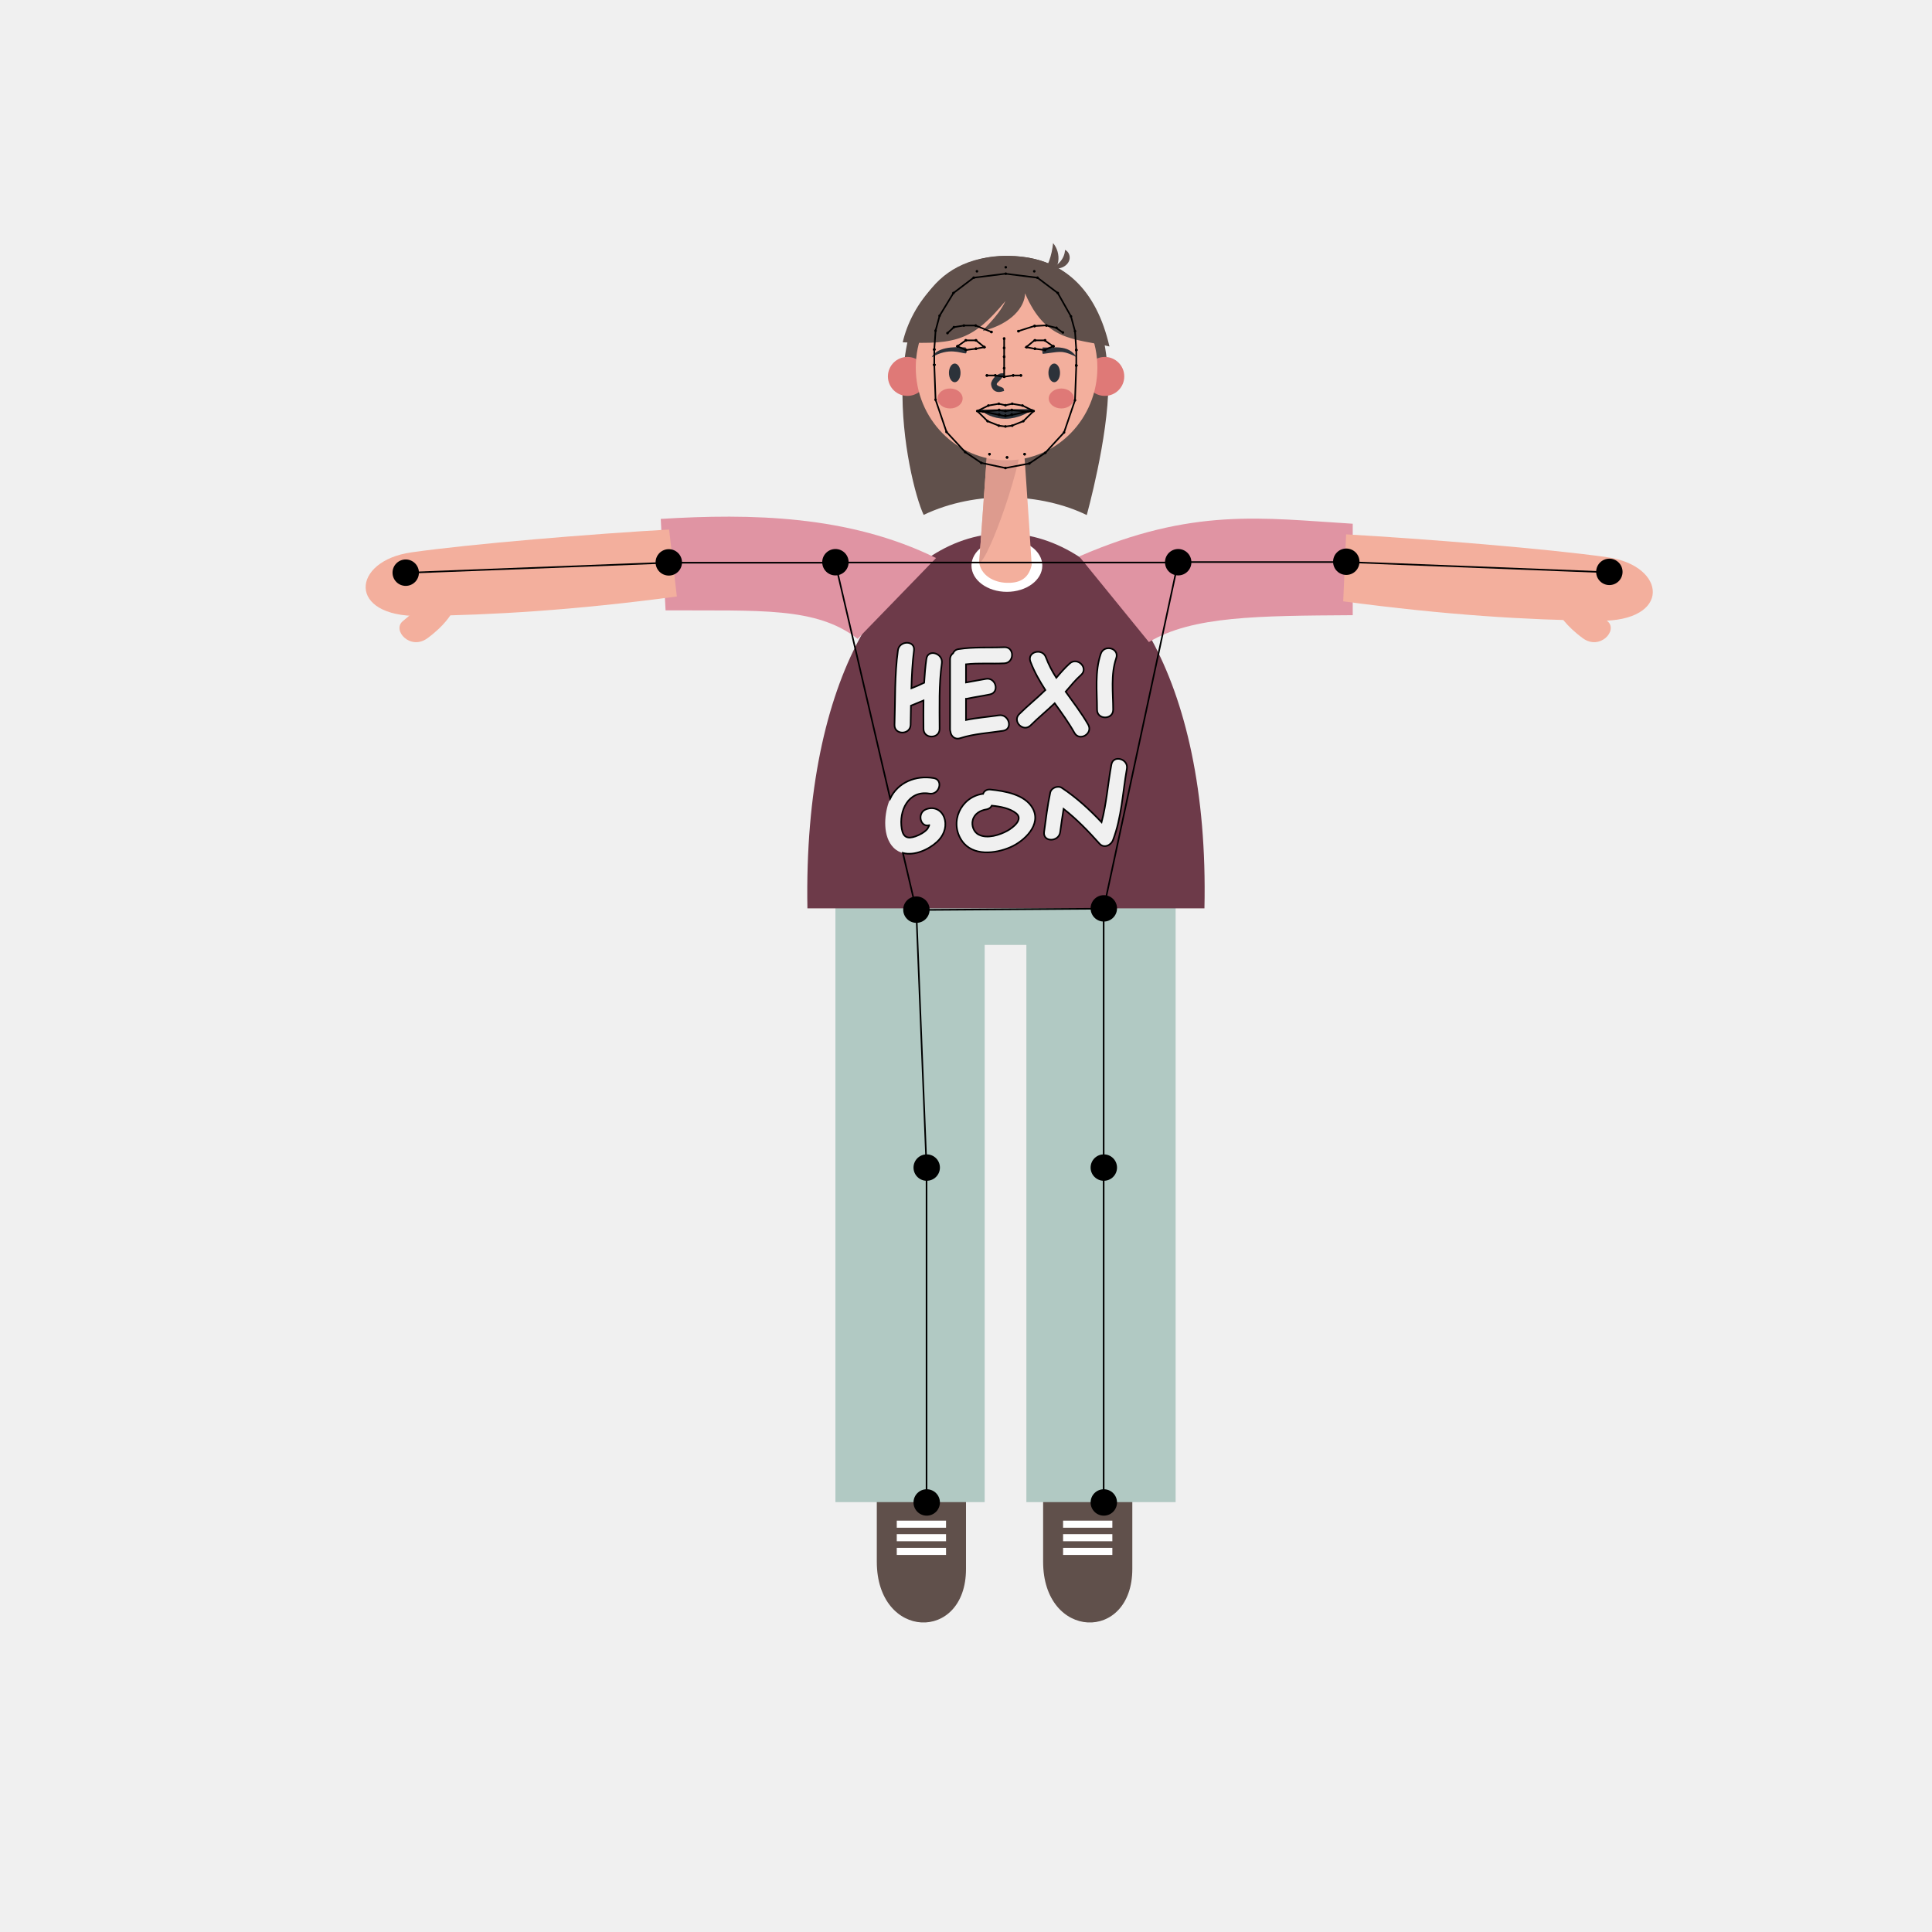
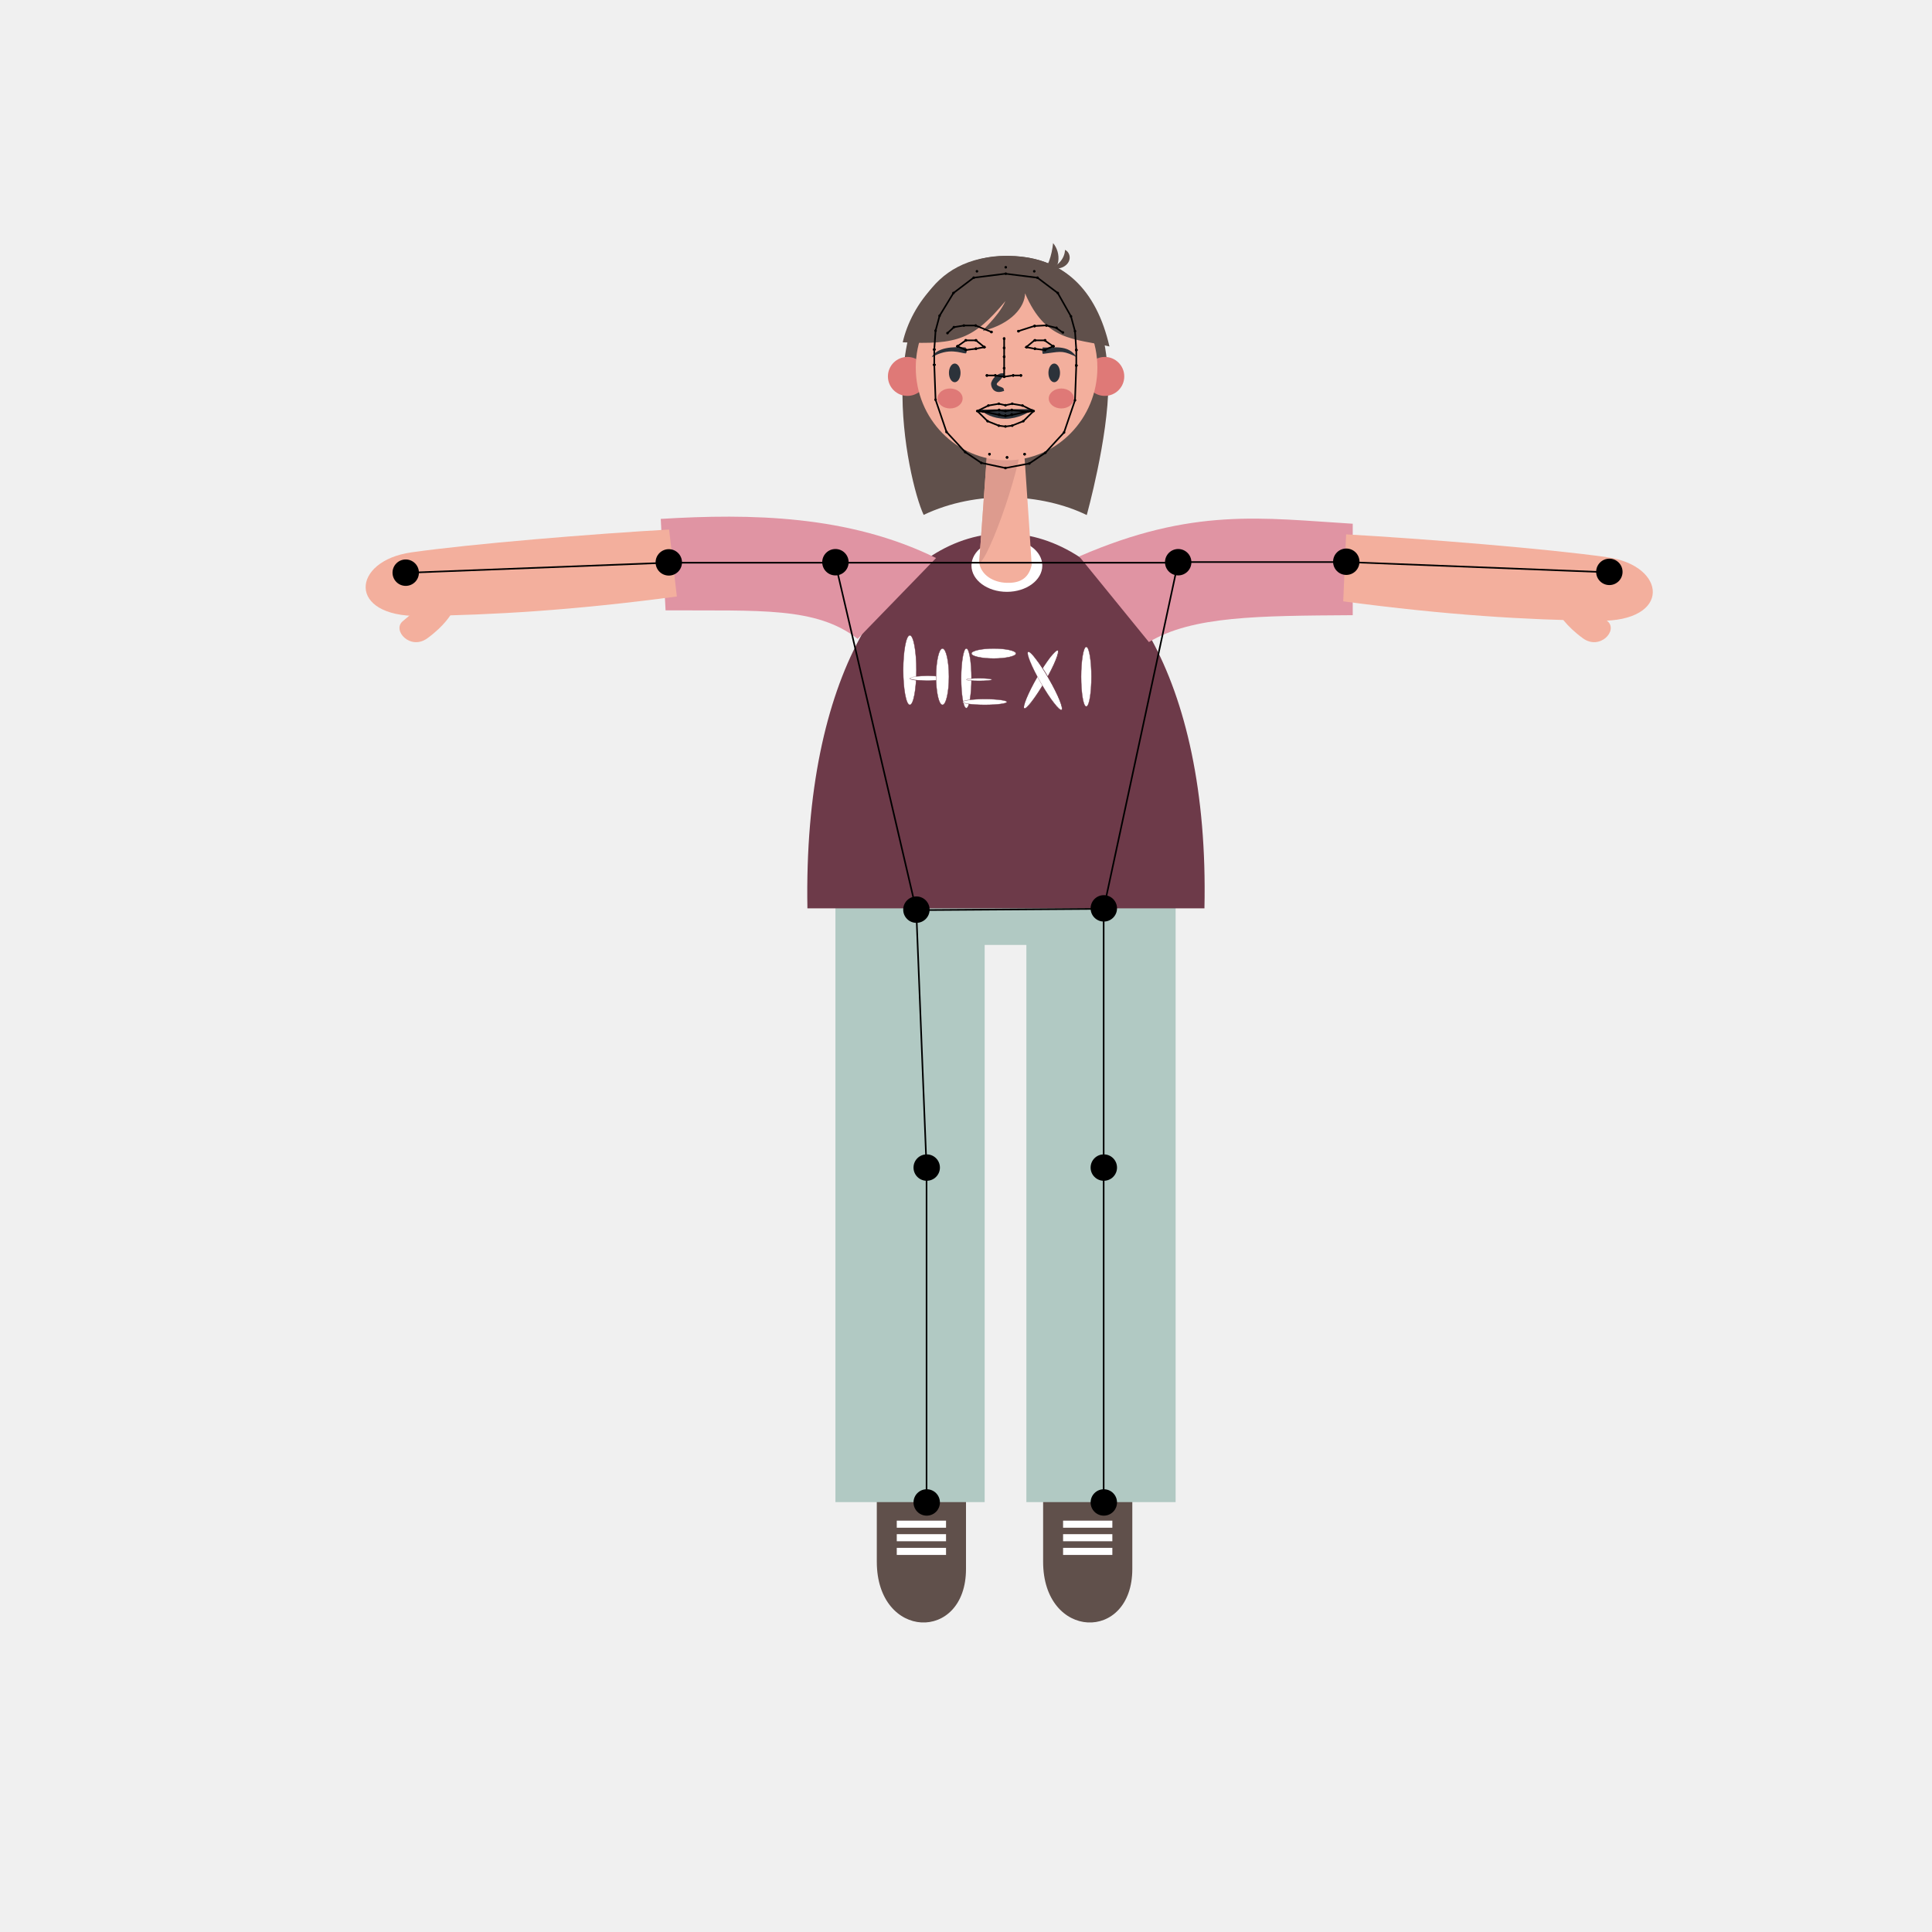
<svg xmlns="http://www.w3.org/2000/svg" version="1.1" id="Layer_1" x="0px" y="0px" viewBox="0 0 1200 1200" style="enable-background:new 0 0 1200 1200;" xml:space="preserve">
  <style type="text/css">
	.st0{fill:#60504B;}
	.st1{fill:#FFFFFF;}
	.st2{fill:#B1C9C3;}
	.st3{fill:#DF7977;}
	.st4{fill:#6D3A49;}
	.st5{fill:none;}
	.st6{fill:#F3AF9D;}
	.st7{fill:#DD9B8E;}
	.st8{fill:#2C323A;}
	.st9{fill:#2C323A;stroke:#2C323A;stroke-width:2;stroke-miterlimit:10;}
	.st10{fill:#E094A3;}
	.st11{fill:none;stroke:#000000;stroke-miterlimit:10;}
</style>
  <g id="illustration_1_">
    <path class="st0" d="M647.9,923.2V970c0,48.8,55.4,50.3,55.4,4.5v-51.8L647.9,923.2z" />
    <rect x="660.3" y="944.5" class="st1" width="30.6" height="4.4" />
    <rect x="660.3" y="952.9" class="st1" width="30.6" height="4.4" />
    <rect x="660.3" y="961.4" class="st1" width="30.6" height="4.4" />
    <path class="st0" d="M544.6,923.2V970c0,48.8,55.4,50.3,55.4,4.5v-51.8L544.6,923.2z" />
    <path class="st2" d="M518.9,549c0,66.4,0,148.9,0,228.2c0,55.8,0,110,0,155.8c56.6,0,51.8,0,92.7,0c0-46.8,0-101.4,0-154.5   c0-75.9,0-148.8,0-191.6c5.9,0,20.5,0,25.9,0c0,41.3,0,115.8,0,191.6c0,54.9,0,110.4,0,154.5c45,0,35.6,0,92.7,0   c0-43,0-97.5,0-154.5c0-79.5,0-164,0-229.5H518.9z" />
    <rect x="557" y="944.5" class="st1" width="30.6" height="4.4" />
    <rect x="557" y="952.9" class="st1" width="30.6" height="4.4" />
    <rect x="557" y="961.4" class="st1" width="30.6" height="4.4" />
    <g>
      <path class="st0" d="M675,319.9c-27.8-13.5-68.3-15.8-101.3-0.1c-5.1-10.8-14-45.8-13.1-80.4c1.1-40.5,15.5-80.5,65.3-80.4    c47.8,0,61.8,39.1,62.5,79.7C688.4,271.8,675,319.9,675,319.9z" />
      <circle class="st3" cx="686.2" cy="233.8" r="12.1" />
      <circle class="st3" cx="563.6" cy="233.8" r="12.1" />
      <circle id="jawMid_2_" cx="625.5" cy="284.1" r="0.8" />
      <circle id="rightJaw7_2_" cx="614.6" cy="282.1" r="0.8" />
      <circle id="leftJaw7_2_" cx="636.4" cy="282.1" r="0.8" />
      <circle id="rightJaw3_2_" cx="580.3" cy="226.6" r="0.8" />
      <circle id="rightJaw2_2_" cx="580.3" cy="217.1" r="0.8" />
      <circle id="leftJaw3_2_" cx="668.5" cy="227" r="0.8" />
      <circle id="leftJaw2_2_" cx="668.5" cy="217.4" r="0.8" />
      <circle id="topMid_2_" cx="624.7" cy="166" r="0.8" />
      <circle id="leftTop0_2_" cx="642.4" cy="168.5" r="0.8" />
      <circle id="rightTop0_2_" cx="606.8" cy="168.5" r="0.8" />
      <path class="st0" d="M651.6,162.2c1.3-3.6,2.1-7.4,2.5-11.2c2.6,3.1,3.8,7.4,3.2,11.4c-0.1,0.7-0.3,1.5-0.7,2.1    c-0.7,0.9-1.9,1.2-3,1.4c-1.8,0.4-3.6,0.8-5.5,1C649.7,165.5,650.9,164.2,651.6,162.2z" />
      <path class="st0" d="M650.5,166.7c5.8-0.4,10.8-5.7,11-11.5c2.3,1,3.4,3.9,2.7,6.3c-0.7,2.4-2.9,4.2-5.3,4.9    c-2.4,0.7-5,0.4-7.4-0.3" />
    </g>
-     <path class="st4" d="M631.2,505.2c-3.9-3.2-10.1-4.3-15.2-4.8c-0.5,1.1-1.6,2-3.2,2.3c-3.9,0.6-7.6,2.7-8.6,6.7   c-0.9,3.4,0.6,7.6,3.9,9.1c5.2,2.6,12.9,0.1,17.6-2.5C629.1,514.1,635.8,509,631.2,505.2z" />
-     <path class="st4" d="M715,396.8c-12.5-22.9-27.8-39.8-44.3-50.7c-14.6-9.6-30.3-14.6-45.9-14.8c-15.7-0.2-31.5,4.4-46.2,13.9   c-16.8,10.9-32.2,28-44.8,51.6c-20.6,38.5-33.6,94.2-32.3,167.4h246.6C749.7,491.6,736.3,435.6,715,396.8z M683.7,406.1   c2.1-6.1,11.7-3.5,9.6,2.7c-3.5,10.3-1.9,21.4-1.9,32c0,6.4-10,6.4-10,0C681.4,429.3,679.9,417.3,683.7,406.1z M633.1,443.5   c5.2-5.2,11-9.8,16.2-14.9c-3.6-5.6-6.9-11.3-9.3-17.7c-2.2-6.1,7.4-8.6,9.6-2.7c1.7,4.5,3.9,8.8,6.5,12.8c2.6-3.1,5.3-6.2,8.3-8.9   c4.8-4.3,11.9,2.8,7.1,7.1c-3.5,3.1-6.5,6.8-9.6,10.4c4.8,6.8,9.9,13.3,14,20.5c3.2,5.6-5.5,10.7-8.6,5   c-3.6-6.4-7.9-12.3-12.2-18.3c-4.9,4.7-10.1,8.9-14.9,13.7C635.6,455.1,628.5,448,633.1,443.5z M557.7,403.9c0.8-6.3,10.8-6.4,10,0   c-1,7.8-1.4,15.7-1.6,23.5c2.5-1,5-2,7.4-3.2c0.1-0.1,0.3-0.1,0.5-0.2c0.3-4.9,0.7-9.9,1.4-14.8c0.9-6.4,10.5-3.6,9.6,2.7   c-1.9,13.5-1.4,27.2-1.4,40.8c0,6.4-10,6.4-10,0c0-5.9-0.1-11.8,0-17.6c-2.6,1.1-5.2,2.1-7.8,3.2c-0.1,4-0.1,7.9-0.2,11.9   c-0.2,6.4-10.2,6.4-10,0C556.1,434.7,555.7,419.2,557.7,403.9z M582.1,522.9c-6.8,6.2-19.7,11.2-27.2,3.5c-6.6-6.8-5.8-19.5-3-27.8   c4.1-12,16.1-17.3,28.1-15.4c6.3,1,3.6,10.7-2.7,9.6c-13.1-2.1-19,10.8-17.1,21.9c0.9,5.3,3.6,6.4,8.5,4.7c2.5-0.9,5.4-2.4,7.2-4.4   c0.7-0.8,0.8-1.5,1.3-2.3c0-0.1,0-0.1,0-0.2c-5.5,1.4-7.7-7.6-2-9.9c5.5-2.2,10.6,0.9,11.8,6.6   C588.1,514.5,585.9,519.5,582.1,522.9z M590.3,454.3c-0.2-0.5-0.2-1-0.2-1.6v-43.1c0-1.8,0.8-3.1,1.9-3.9c0.5-1.2,1.5-2.2,3.3-2.5   c9.5-1.5,19-0.8,28.5-1.2c6.4-0.3,6.4,9.7,0,10c-7.9,0.4-15.9-0.3-23.8,0.6v11.3c4-0.8,8.1-1.4,12.2-2.2c6.3-1.3,8.9,8.3,2.7,9.6   c-4.6,1-9.3,1.6-13.9,2.6c-0.3,0.1-0.6,0.1-1,0.1v13.2c6.7-1.4,13.6-1.9,20.4-2.9c6.3-1,9,8.6,2.7,9.6c-9,1.4-18,1.8-26.7,4.6   C592.9,459.6,590.6,457.1,590.3,454.3z M627.6,526.2c-9.4,4.1-23.4,5.7-30.1-3.9c-8-11.5-0.9-27.1,12.7-29.2c0.1,0,0.3,0,0.4,0   c0.6-1.7,2.1-2.9,4.5-2.7c8.9,0.9,21.5,3,26.3,11.6C647.1,512.2,636.3,522.4,627.6,526.2z M700,477.6c-2.6,14.7-3.3,30.1-8.7,44.2   c-1.3,3.3-5.6,5.3-8.4,2.2c-6.9-7.7-14.1-15.2-22.3-21.6c-0.8,4.8-1.4,9.6-2.1,14.4c-0.8,6.3-10.8,6.4-10,0   c1.1-8.2,2.1-16.4,3.8-24.4c0.6-3.1,4.8-4.7,7.3-3c9.2,6.1,17.1,13.4,24.6,21.3c3.1-11.7,3.9-23.9,6.1-35.8   C691.5,468.6,701.1,471.3,700,477.6z" />
+     <path class="st4" d="M501.5,564.2c-1.3-73.2,11.7-128.9,32.3-167.4c12.6-23.6,28-40.7,44.8-51.6c14.7-9.5,30.5-14.1,46.2-13.9   c15.6,0.2,31.3,5.2,45.9,14.8c16.5,10.9,31.8,27.8,44.3,50.7c21.3,38.8,34.7,94.8,33.1,167.4H501.5L501.5,564.2z" />
    <line class="st5" x1="741.4" y1="564.8" x2="508.6" y2="564.8" />
    <ellipse class="st1" cx="625.4" cy="351.3" rx="22" ry="16.3" />
    <path class="st6" d="M616.2,277.5" />
    <path class="st6" d="M614.2,265.7h20.9c0,0,4.3,61.7,5.7,85.2c-2.1,9.7-9.1,11.3-15.5,11.1c-8.2-0.2-15.9-4.7-17.1-12.5   L614.2,265.7z" />
    <path class="st7" d="M614.2,265.7h20.9c1.9,19-21.7,83.8-26.9,83.8L614.2,265.7z" />
    <g>
      <ellipse class="st6" cx="625.2" cy="228.3" rx="56.4" ry="57.6" />
      <circle id="jawMid_1_" cx="625.5" cy="284.1" r="0.8" />
      <circle id="rightJaw7_1_" cx="614.6" cy="282.1" r="0.8" />
      <circle id="leftJaw7_1_" cx="636.4" cy="282.1" r="0.8" />
      <circle id="rightJaw3_1_" cx="580.3" cy="226.6" r="0.8" />
      <circle id="rightJaw2_1_" cx="580.3" cy="217.1" r="0.8" />
      <circle id="leftJaw3_1_" cx="668.5" cy="227" r="0.8" />
      <circle id="leftJaw2_1_" cx="668.5" cy="217.4" r="0.8" />
      <circle id="topMid_3_" cx="624.7" cy="166" r="0.8" />
      <circle id="leftTop0_3_" cx="642.4" cy="168.5" r="0.8" />
      <circle id="rightTop0_3_" cx="606.8" cy="168.5" r="0.8" />
    </g>
    <g>
      <path class="st8" d="M578.7,221.9c3.1-6.1,13.1-6.7,21.1-6.1c0.7,2.3,0.7,3.8-0.1,3.7C596.6,219.4,589.5,215.6,578.7,221.9z" />
      <circle id="rightBrow1_1_" cx="592.5" cy="203.2" r="0.8" />
      <circle id="rightBrow4_1_" cx="615.8" cy="206.2" r="0.8" />
      <circle id="rightBrow3_1_" cx="606" cy="202.2" r="0.8" />
      <circle id="rightBrow0_1_" cx="588.5" cy="206.9" r="0.8" />
      <circle id="rightBrow2_1_" cx="598.7" cy="202.2" r="0.8" />
    </g>
    <g>
      <path class="st8" d="M666.7,220.8c-7.5-3.4-8.8-2.2-19-1c-0.3-0.8-0.5-1.7-0.1-4c6,0.5,16-2.3,21.1,6.1    C668,221.5,667.4,221.1,666.7,220.8z" />
      <circle id="leftBrow1_1_" cx="656.2" cy="203.6" r="0.8" />
      <circle id="leftBrow4_1_" cx="632.6" cy="205.7" r="0.8" />
      <circle id="leftBrow3_1_" cx="642.6" cy="202.5" r="0.8" />
      <circle id="leftBrow0_1_" cx="660.2" cy="206.5" r="0.8" />
      <circle id="leftBrow2_1_" cx="649.9" cy="202.1" r="0.8" />
    </g>
    <g>
      <ellipse class="st3" cx="590.1" cy="247.5" rx="7.8" ry="6.2" />
      <ellipse class="st8" cx="593" cy="231.6" rx="3.6" ry="5.8" />
      <circle id="rightEye0_1_" cx="594.7" cy="215.1" r="0.8" />
      <circle id="rightEye1_1_" cx="599.9" cy="211.4" r="0.8" />
      <circle id="rightEye5_1_" cx="599.9" cy="217.4" r="0.8" />
      <circle id="rightEye2_1_" cx="606.2" cy="211.4" r="0.8" />
      <circle id="rightEye3_1_" cx="611.4" cy="215.6" r="0.8" />
      <circle id="rightEye4_1_" cx="606.2" cy="216.6" r="0.8" />
    </g>
    <g>
      <ellipse class="st8" cx="654.8" cy="231.6" rx="3.6" ry="5.8" />
      <ellipse class="st3" cx="659.2" cy="247.5" rx="7.8" ry="6.2" />
      <circle id="leftEye0_1_" cx="654.3" cy="215.1" r="0.8" />
      <circle id="leftEye1_1_" cx="649.1" cy="211.4" r="0.8" />
      <circle id="leftEye5_1_" cx="649.1" cy="217.4" r="0.8" />
      <circle id="leftEye2_1_" cx="642.8" cy="211.4" r="0.8" />
      <circle id="leftEye3_1_" cx="637.6" cy="215.6" r="0.8" />
      <circle id="leftEye4_1_" cx="642.8" cy="216.6" r="0.8" />
    </g>
    <g>
      <path id="rightMiddleLip_2_" d="M610.8,254.6c0.4,0,0.8,0.4,0.8,0.8s-0.4,0.8-0.8,0.8s-0.8-0.4-0.8-0.8S610.4,254.6,610.8,254.6z" />
      <circle id="upperLipBottomMid_1_" cx="624.5" cy="255.1" r="0.8" />
      <circle id="rightUpperLipBottom1_1_" cx="620.6" cy="254.6" r="0.8" />
      <path id="leftMiddleLip_2_" d="M638.2,254.6c0.4,0,0.8,0.4,0.8,0.8s-0.4,0.8-0.8,0.8s-0.8-0.4-0.8-0.8S637.8,254.6,638.2,254.6z" />
      <circle id="leftUpperLipBottom1_1_" cx="628.4" cy="254.6" r="0.8" />
      <path class="st9" d="M611.6,255.4c0,0,7.4-0.2,12.9-0.2s13.9-0.1,13.9-0.1s-6.1,4-13.9,4C616.6,259.1,611.6,255.4,611.6,255.4z" />
      <circle id="lowerLipTopMid_2_" cx="624.5" cy="258.1" r="0.8" />
      <circle id="rightLowerLipTop0_2_" cx="620.6" cy="257.4" r="0.8" />
      <circle id="leftLowerLipTop0_2_" cx="628.4" cy="257.4" r="0.8" />
    </g>
    <g>
      <path class="st0" d="M636.7,182.2c-0.2,8.5-8.4,18.8-25.9,23.3c-2.1,0.5,9-8.2,13.7-18.5c-19.7,23.6-29.8,27.3-63.8,25.6    c5.1-22.7,26.3-53.3,63.3-53.7s57.1,21.6,65.1,56.3C667.2,210.1,649.5,212.2,636.7,182.2z" />
      <circle id="jawMid_3_" cx="625.5" cy="284.1" r="0.8" />
      <circle id="rightJaw7_3_" cx="614.6" cy="282.1" r="0.8" />
      <circle id="leftJaw7_3_" cx="636.4" cy="282.1" r="0.8" />
      <circle id="rightJaw3_3_" cx="580.3" cy="226.6" r="0.8" />
      <circle id="rightJaw2_3_" cx="580.3" cy="217.1" r="0.8" />
      <circle id="leftJaw3_3_" cx="668.5" cy="227" r="0.8" />
      <circle id="leftJaw2_3_" cx="668.5" cy="217.4" r="0.8" />
      <circle id="topMid_1_" cx="624.7" cy="166" r="0.8" />
      <circle id="leftTop0_1_" cx="642.4" cy="168.5" r="0.8" />
      <circle id="rightTop0_1_" cx="606.8" cy="168.5" r="0.8" />
    </g>
    <path class="st6" d="M968.4,381.4l17-6.8c0,0,6.1,5.5,13,11.2s-4.7,18.4-15.3,10.6C972.4,388.6,968.4,381.4,968.4,381.4z" />
    <path class="st10" d="M410.4,322.3l3,56.8c58.9,0.3,93.5-2.3,119.3,17.7l48.7-50.2C527.1,319.9,466.4,318.9,410.4,322.3z" />
    <path class="st10" d="M670.3,345.6l43.3,53.2c27-16.2,67.7-16.3,126.6-16.7v-56.8C784.2,321.9,741,314.9,670.3,345.6z" />
    <path class="st6" d="M415.6,328.9c-47.7,2.7-123.1,8.9-160.2,14.2c-37.1,5.3-40.1,40.1,5.3,39.5s95.2-3.5,159.7-12.1L415.6,328.9z" />
    <path class="st6" d="M280.2,381.4l-17-6.8c0,0-6.1,5.5-13,11.2s4.7,18.4,15.3,10.6C276.2,388.6,280.2,381.4,280.2,381.4z" />
    <path class="st6" d="M834.3,373.5c64.5,8.6,113.3,11.5,158.7,12.1s42.4-34.2,5.3-39.5c-37.1-5.3-114.5-11.5-162.2-14.2L834.3,373.5   z" />
    <g>
      <circle id="nose1_1_" cx="623.7" cy="216.1" r="0.8" />
      <circle id="nose0_1_" cx="623.7" cy="210.3" r="0.8" />
      <circle id="nose3_1_" cx="623.7" cy="228.7" r="0.8" />
      <circle id="rightNose0_1_" cx="613" cy="233.2" r="0.8" />
      <circle id="rightNose1_1_" cx="618.2" cy="233.2" r="0.8" />
      <circle id="nose2_1_" cx="623.7" cy="221.6" r="0.8" />
      <circle id="nose4_1_" cx="623.7" cy="234" r="0.8" />
      <circle id="leftNose0_1_" cx="634.1" cy="233.2" r="0.8" />
      <circle id="leftNose1_1_" cx="629.3" cy="233.2" r="0.8" />
      <path class="st9" d="M622.4,232.8c-1.2,0-4.6,1.6-5.8,5.2c-0.2,1.2,0.6,5.8,6,4.1c-0.1-1-4.7-1.1-4.5-3.7    C618.4,236.6,620.1,236.6,622.4,232.8z" />
    </g>
+     <g>
+       <g>
+         <ellipse class="st1" cx="565.1" cy="416.2" rx="4.1" ry="21.6" />
+         <path class="st4" d="M565.1,437.9c-2.4,0-4.2-9.5-4.2-21.7s1.8-21.7,4.2-21.7s4.2,9.5,4.2,21.7S567.5,437.9,565.1,437.9z      M565.1,394.7c-2.2,0-4,9.8-4,21.5s1.8,21.5,4,21.5s4-9.8,4-21.5S567.3,394.7,565.1,394.7z" />
+       </g>
+     </g>
+     <g>
+       <ellipse class="st1" cx="576.2" cy="421.3" rx="11.1" ry="1.5" />
+       <path class="st4" d="M576.2,423c-5.4,0-11.2-0.6-11.2-1.6s5.8-1.6,11.2-1.6s11.2,0.6,11.2,1.6S581.7,423,576.2,423z M576.2,419.9    c-6.5,0-11,0.8-11,1.4s4.5,1.4,11,1.4s11-0.8,11-1.4S582.7,419.9,576.2,419.9z" />
+     </g>
+     <g>
+       <g>
+         <ellipse class="st1" cx="585.4" cy="420.3" rx="4" ry="17.5" />
+         <path class="st4" d="M585.4,437.9c-2.3,0-4.1-7.7-4.1-17.6c0-9.8,1.8-17.6,4.1-17.6c2.3,0,4.1,7.7,4.1,17.6     C589.5,430.1,587.7,437.9,585.4,437.9z M585.4,402.9c-2.1,0-3.9,7.8-3.9,17.4s1.7,17.4,3.9,17.4c2.1,0,3.9-7.8,3.9-17.4     S587.5,402.9,585.4,402.9z" />
+       </g>
+     </g>
+     <g>
+       <g>
+         <ellipse class="st1" cx="600.2" cy="421.3" rx="3.2" ry="18.5" />
+         <path class="st4" d="M600.2,439.9c-2,0-3.3-9.5-3.3-18.6s1.2-18.6,3.3-18.6c2,0,3.3,9.5,3.3,18.6S602.3,439.9,600.2,439.9z      M600.2,402.9c-1.8,0-3.1,9.5-3.1,18.4s1.2,18.4,3.1,18.4s3.1-9.5,3.1-18.4S602.1,402.9,600.2,402.9z" />
+       </g>
+     </g>
+     <g>
+       <g>
+         <ellipse class="st1" cx="674.7" cy="420.3" rx="3.2" ry="18.5" />
+         <path class="st4" d="M674.7,438.9c-2,0-3.3-9.5-3.3-18.6s1.2-18.6,3.3-18.6c2,0,3.3,9.5,3.3,18.6S676.7,438.9,674.7,438.9z      M674.7,401.9c-1.8,0-3.1,9.5-3.1,18.4s1.2,18.4,3.1,18.4s3.1-9.5,3.1-18.4S676.5,401.9,674.7,401.9z" />
+       </g>
+     </g>
+     <g>
+       <g>
+         <ellipse class="st1" cx="611.7" cy="436" rx="13.7" ry="1.8" />
+         <path class="st4" d="M611.7,437.9c-6.7,0-13.8-0.7-13.8-1.9s7.1-1.9,13.8-1.9c6.7,0,13.8,0.7,13.8,1.9S618.4,437.9,611.7,437.9z      M611.7,434.3c-8,0-13.6,0.9-13.6,1.7s5.6,1.7,13.6,1.7c8,0,13.6-0.9,13.6-1.7S619.7,434.3,611.7,434.3z" />
+       </g>
+     </g>
+     <g>
+       <g>
+         <ellipse class="st1" cx="608.2" cy="422.1" rx="7.9" ry="0.8" />
+         <path class="st4" d="M608.2,423c-2.8,0-8-0.2-8-0.9c0-0.7,5.2-0.9,8-0.9s8,0.2,8,0.9C616.2,422.8,610.9,423,608.2,423z      M600.3,422.1c0.2,0.3,3,0.7,7.8,0.7c4.8,0,7.7-0.4,7.8-0.7c-0.1-0.3-3-0.7-7.8-0.7C603.4,421.4,600.5,421.8,600.3,422.1z" />
+       </g>
+     </g>
+     <g>
+       <g>
+         <ellipse class="st1" cx="617.2" cy="405.9" rx="13.8" ry="3.1" />
+         <path class="st4" d="M617.2,409.1c-7.8,0-13.9-1.4-13.9-3.2s6.1-3.2,13.9-3.2s13.9,1.4,13.9,3.2S625,409.1,617.2,409.1z      M617.2,402.9c-7.4,0-13.7,1.4-13.7,3s6.3,3,13.7,3s13.7-1.4,13.7-3S624.6,402.9,617.2,402.9z" />
+       </g>
+     </g>
+     <g>
+       <g>
+         <ellipse transform="matrix(0.5 -0.866 0.866 0.5 -42.2071 771.078)" class="st1" cx="646.7" cy="422.1" rx="20.8" ry="2.8" />
+         <path class="st4" d="M636.5,440.3c-0.1,0-0.2,0-0.3-0.1c-0.9-0.5,0.2-3.8,1.3-6.4c1.5-3.7,3.9-8.3,6.7-13.2     c2.8-4.8,5.6-9.2,8.1-12.3c1.7-2.3,4-4.8,4.9-4.3c1.6,0.9-2.8,10.7-7.9,19.6c-2.8,4.8-5.6,9.2-8.1,12.3     C639.5,437.9,637.5,440.3,636.5,440.3z M656.8,404.1c-0.7,0-2.3,1.6-4.5,4.3c-2.4,3.1-5.3,7.5-8.1,12.3     c-2.8,4.8-5.1,9.5-6.6,13.1c-1.4,3.5-2,5.8-1.4,6.1c0.6,0.3,2.3-1.3,4.6-4.3c2.4-3.1,5.3-7.5,8.1-12.3c6.2-10.7,9.1-18.6,8-19.3     C657,404.1,656.9,404.1,656.8,404.1z" />
+       </g>
+     </g>
+     <g>
+       <g>
+         <ellipse transform="matrix(0.866 -0.5 0.5 0.866 -124.479 381.1614)" class="st1" cx="649" cy="422.9" rx="2.8" ry="20.8" />
+         <path class="st4" d="M659.2,441c-1,0-3-2.3-4.6-4.4c-2.4-3.1-5.3-7.5-8.1-12.3c-5.1-8.9-9.5-18.6-7.9-19.6     c0.9-0.5,3.1,2.1,4.9,4.3c2.4,3.1,5.3,7.5,8.1,12.3c5.1,8.9,9.5,18.6,7.9,19.6C659.4,441,659.3,441,659.2,441z M638.8,404.9     c-0.1,0-0.1,0-0.2,0c-1.1,0.7,1.8,8.6,8,19.3c2.8,4.8,5.6,9.2,8.1,12.3c2.3,3,4.1,4.6,4.6,4.3c1.1-0.7-1.8-8.6-8-19.3     c-2.8-4.8-5.6-9.2-8.1-12.3C641.2,406.5,639.6,404.9,638.8,404.9z" />
+       </g>
+     </g>
  </g>
  <g id="skeleton_1_">
-     <path class="st11" d="M631.2,505.2c-3.9-3.2-10.1-4.3-15.2-4.8c-0.5,1.1-1.6,2-3.2,2.3c-3.9,0.6-7.6,2.7-8.6,6.7   c-0.9,3.4,0.6,7.6,3.9,9.1c5.2,2.6,12.9,0.1,17.6-2.5C629.1,514.1,635.8,509,631.2,505.2z" />
-     <path class="st11" d="M518.8,349.5L552.9,496c4.8-10.1,15.9-14.6,27-12.7c6.3,1,3.6,10.7-2.7,9.6c-13.1-2.1-19,10.8-17.1,21.9   c0.9,5.3,3.6,6.4,8.5,4.7c2.5-0.9,5.4-2.4,7.2-4.4c0.7-0.8,0.8-1.5,1.3-2.3c0-0.1,0-0.1,0-0.2c-5.5,1.4-7.7-7.6-2-9.9   c5.5-2.2,10.6,0.9,11.8,6.6c1.1,5.2-1.1,10.1-4.9,13.6c-5.2,4.8-14,8.8-21.2,6.9l8.3,35.4l116.4-0.8l46.2-215H518.8z M585,411.9   c-1.9,13.5-1.4,27.2-1.4,40.8c0,6.4-10,6.4-10,0c0-5.9-0.1-11.8,0-17.6c-2.6,1.1-5.2,2.1-7.8,3.2c-0.1,4-0.1,7.9-0.2,11.9   c-0.2,6.4-10.2,6.4-10,0c0.5-15.4,0-30.9,2.1-46.2c0.8-6.3,10.8-6.4,10,0c-1,7.8-1.4,15.7-1.6,23.5c2.5-1,5-2,7.4-3.2   c0.1-0.1,0.3-0.1,0.5-0.2c0.3-4.9,0.7-9.9,1.4-14.8C576.2,402.9,585.8,405.6,585,411.9z M683.7,406.1c2.1-6.1,11.7-3.5,9.6,2.7   c-3.5,10.3-1.9,21.4-1.9,32c0,6.4-10,6.4-10,0C681.4,429.3,679.9,417.3,683.7,406.1z M633.1,443.5c5.2-5.2,11-9.8,16.2-14.9   c-3.6-5.6-6.9-11.3-9.3-17.7c-2.2-6.1,7.4-8.6,9.6-2.7c1.7,4.5,3.9,8.8,6.5,12.8c2.6-3.1,5.3-6.2,8.3-8.9c4.8-4.3,11.9,2.8,7.1,7.1   c-3.5,3.1-6.5,6.8-9.6,10.4c4.8,6.8,9.9,13.3,14,20.5c3.2,5.6-5.5,10.7-8.6,5c-3.6-6.4-7.9-12.3-12.2-18.3   c-4.9,4.7-10.1,8.9-14.9,13.7C635.6,455.1,628.5,448,633.1,443.5z M590.3,454.3c-0.2-0.5-0.2-1-0.2-1.6v-43.1   c0-1.8,0.8-3.1,1.9-3.9c0.5-1.2,1.5-2.2,3.3-2.5c9.5-1.5,19-0.8,28.5-1.2c6.4-0.3,6.4,9.7,0,10c-7.9,0.4-15.9-0.3-23.8,0.6v11.3   c4-0.8,8.1-1.4,12.2-2.2c6.3-1.3,8.9,8.3,2.7,9.6c-4.6,1-9.3,1.6-13.9,2.6c-0.3,0.1-0.6,0.1-1,0.1v13.2c6.7-1.4,13.6-1.9,20.4-2.9   c6.3-1,9,8.6,2.7,9.6c-9,1.4-18,1.8-26.7,4.6C592.9,459.6,590.6,457.1,590.3,454.3z M627.6,526.2c-9.4,4.1-23.4,5.7-30.1-3.9   c-8-11.5-0.9-27.1,12.7-29.2c0.1,0,0.3,0,0.4,0c0.6-1.7,2.1-2.9,4.5-2.7c8.9,0.9,21.5,3,26.3,11.6   C647.1,512.2,636.3,522.4,627.6,526.2z M691.3,521.8c-1.3,3.3-5.6,5.3-8.4,2.2c-6.9-7.7-14.1-15.2-22.3-21.6   c-0.8,4.8-1.4,9.6-2.1,14.4c-0.8,6.3-10.8,6.4-10,0c1.1-8.2,2.1-16.4,3.8-24.4c0.6-3.1,4.8-4.7,7.3-3c9.2,6.1,17.1,13.4,24.6,21.3   c3.1-11.7,3.9-23.9,6.1-35.8c1.1-6.3,10.8-3.6,9.6,2.7C697.3,492.3,696.7,507.7,691.3,521.8z" />
+     <polygon class="st11" points="518.8,349.5 569.1,565.3 685.5,564.5 731.7,349.5  " />
    <polyline class="st11" points="517.8,349.5 415.1,349.5 251.8,355.8  " />
    <polyline class="st11" points="733.2,349.1 836.4,349.1 999.7,355.5  " />
    <polyline class="st11" points="569.1,565.3 575.5,725.5 575.5,933.5  " />
    <polyline class="st11" points="685.5,564.5 685.5,725.5 685.5,933.5  " />
    <polyline class="st11" points="624.5,170 604.7,172.5 592.2,182 583.6,196.1 581.1,205.4 580.3,217.1 580.3,226.6 581.1,248.3    587.9,268.3 599.5,280.8 609.5,287.5 624.5,290.7 639.3,287.9 649.3,281.2 660.9,268.6 667.7,248.6 668.5,227 668.5,217.4    667.7,205.7 665.2,196.5 657,182 644.4,172.5 624.5,170  " />
    <polyline class="st11" points="588.5,206.9 592.5,203.2 598.7,202.2 606,202.2 615.8,206.2  " />
    <polygon class="st11" points="594.7,215.1 599.9,211.4 606.2,211.4 611.4,215.6 606.2,216.6 599.9,217.4  " />
    <polyline class="st11" points="613,233.2 618.2,233.2 623.7,234 623.7,228.7 623.7,221.6 623.7,216.1 623.7,210.3  " />
    <polyline class="st11" points="660,206.5 656,203.6 649.7,202.1 642.4,202.5 632.4,205.7  " />
    <polygon class="st11" points="654.1,215.1 648.8,211.4 642.5,211.4 637.4,215.6 642.5,216.6 648.8,217.4  " />
    <polyline class="st11" points="634.1,233.2 629.1,233.2 623.7,234  " />
    <polygon class="st11" points="607,255.3 613.9,251.9 620.4,250.8 624.5,251.7 628.7,250.8 635.1,251.9 642,255.3 635.6,261.6    628.5,264.4 624.5,264.9 620.4,264.4 613.4,261.6  " />
    <polyline class="st11" points="607,255.3 610.6,255.6 620.6,254.8 624.5,255.3 628.5,254.8 638.4,255.6 642,255.3  " />
    <polyline class="st11" points="607,255.3 610.6,255.6 620.6,257.7 624.5,258.5 628.5,257.7 638.4,255.6 642,255.3  " />
    <circle id="rightShoulder" cx="518.9" cy="349.2" r="8.2" />
    <circle id="rightElbow" cx="415.4" cy="349.3" r="8.2" />
    <circle id="rightWrist" cx="252" cy="355.7" r="8.2" />
    <circle id="rightHip" cx="569.2" cy="565" r="8.2" />
    <circle id="rightKnee" cx="575.6" cy="725.2" r="8.2" />
    <circle id="rightAnkle" cx="575.6" cy="933.2" r="8.2" />
    <circle id="leftElbow" cx="836.2" cy="348.9" r="8.2" />
    <circle id="leftWrist" cx="999.6" cy="355.2" r="8.2" />
    <circle id="leftHip" cx="685.6" cy="564.2" r="8.2" />
    <circle id="leftKnee" cx="685.6" cy="725.2" r="8.2" />
    <circle id="leftAnkle" cx="685.6" cy="933.2" r="8.2" />
    <circle id="rightEye0" cx="594.7" cy="215.1" r="0.8" />
    <circle id="rightBrow1" cx="592.5" cy="203.2" r="0.8" />
    <circle id="rightBrow4" cx="615.8" cy="206.2" r="0.8" />
    <circle id="nose1" cx="623.7" cy="216.1" r="0.8" />
    <circle id="rightBrow3" cx="606" cy="202.2" r="0.8" />
    <circle id="rightEye1" cx="599.9" cy="211.4" r="0.8" />
    <circle id="rightBrow0" cx="588.5" cy="206.9" r="0.8" />
    <circle id="rightBrow2" cx="598.7" cy="202.2" r="0.8" />
    <circle id="rightEye5" cx="599.9" cy="217.4" r="0.8" />
    <circle id="rightEye2" cx="606.2" cy="211.4" r="0.8" />
    <circle id="rightEye3" cx="611.4" cy="215.6" r="0.8" />
    <circle id="nose0" cx="623.7" cy="210.3" r="0.8" />
    <circle id="nose3" cx="623.7" cy="228.7" r="0.8" />
    <circle id="rightNose0" cx="613" cy="233.2" r="0.8" />
    <circle id="rightMouthCorner" cx="607" cy="255.3" r="0.8" />
    <circle id="rightNose1" cx="618.2" cy="233.2" r="0.8" />
    <circle id="rightUpperLipTop0" cx="613.9" cy="251.9" r="0.8" />
    <circle id="nose2" cx="623.7" cy="221.6" r="0.8" />
    <circle id="nose4" cx="623.7" cy="234" r="0.8" />
    <circle id="upperLipTopMid" cx="624.5" cy="251.7" r="0.8" />
    <circle id="rightUpperLipTop1" cx="620.4" cy="250.8" r="0.8" />
    <path id="rightMiddleLip" d="M610.6,254.8c0.4,0,0.8,0.4,0.8,0.8c0,0.4-0.4,0.8-0.8,0.8s-0.8-0.4-0.8-0.8S610.2,254.8,610.6,254.8z   " />
    <circle id="lowerLipBottomMid" cx="624.5" cy="264.9" r="0.8" />
    <circle id="upperLipBottomMid" cx="624.5" cy="255.3" r="0.8" />
    <circle id="lowerLipTopMid" cx="624.5" cy="258.4" r="0.8" />
    <circle id="rightUpperLipBottom1" cx="620.6" cy="254.8" r="0.8" />
    <circle id="rightLowerLipTop0" cx="620.6" cy="257.7" r="0.8" />
    <circle id="rightLowerLipBottom1" cx="620.4" cy="264.4" r="0.8" />
    <circle id="rightLowerLipBottom0" cx="613.4" cy="261.6" r="0.8" />
    <circle id="rightEye4" cx="606.2" cy="216.6" r="0.8" />
    <circle id="jawMid" cx="624.5" cy="290.7" r="0.8" />
    <circle id="rightJaw7" cx="609.5" cy="287.5" r="0.8" />
    <circle id="rightJaw6" cx="599.5" cy="280.8" r="0.8" />
    <circle id="rightJaw5" cx="587.9" cy="268.3" r="0.8" />
    <circle id="rightJaw4" cx="581.1" cy="248.3" r="0.8" />
    <circle id="rightJaw3" cx="580.3" cy="226.6" r="0.8" />
    <circle id="rightJaw2" cx="580.3" cy="217.1" r="0.8" />
    <circle id="rightJaw1" cx="581.1" cy="205.4" r="0.8" />
    <circle id="rightJaw0" cx="583.6" cy="196.1" r="0.8" />
    <circle id="topMid" cx="624.7" cy="170" r="0.8" />
    <circle id="leftTop0" cx="644.4" cy="172.5" r="0.8" />
    <circle id="leftTop1" cx="657" cy="182" r="0.8" />
    <circle id="leftEye0" cx="654.3" cy="215.1" r="0.8" />
    <circle id="leftBrow1" cx="656.2" cy="203.6" r="0.8" />
    <circle id="leftBrow4" cx="632.6" cy="205.7" r="0.8" />
    <circle id="leftBrow3" cx="642.6" cy="202.5" r="0.8" />
    <circle id="leftEye1" cx="649.1" cy="211.4" r="0.8" />
    <circle id="leftBrow0" cx="660.2" cy="206.5" r="0.8" />
    <circle id="leftBrow2" cx="649.9" cy="202.1" r="0.8" />
    <circle id="leftEye5" cx="649.1" cy="217.4" r="0.8" />
    <circle id="leftEye2" cx="642.8" cy="211.4" r="0.8" />
    <circle id="leftEye3" cx="637.6" cy="215.6" r="0.8" />
    <circle id="leftNose0" cx="634.1" cy="233.2" r="0.8" />
    <circle id="leftMouthCorner" cx="642" cy="255.3" r="0.8" />
    <circle id="leftNose1" cx="629.3" cy="233.2" r="0.8" />
    <circle id="leftUpperLipTop0" cx="635.1" cy="251.9" r="0.8" />
    <circle id="leftUpperLipTop1" cx="628.7" cy="250.8" r="0.8" />
    <path id="leftMiddleLip" d="M638.4,254.8c0.4,0,0.8,0.4,0.8,0.8c0,0.4-0.4,0.8-0.8,0.8s-0.8-0.4-0.8-0.8S638,254.8,638.4,254.8z" />
    <circle id="leftUpperLipBottom1" cx="628.5" cy="254.8" r="0.8" />
    <circle id="leftLowerLipTop0" cx="628.5" cy="257.7" r="0.8" />
    <circle id="leftLowerLipBottom1" cx="628.7" cy="264.4" r="0.8" />
    <circle id="leftLowerLipBottom0" cx="635.6" cy="261.6" r="0.8" />
    <circle id="leftEye4" cx="642.8" cy="216.6" r="0.8" />
    <circle id="leftJaw7" cx="639.3" cy="287.9" r="0.8" />
    <circle id="leftJaw6" cx="649.3" cy="281.2" r="0.8" />
    <circle id="leftJaw5" cx="660.9" cy="268.6" r="0.8" />
    <circle id="leftJaw4" cx="667.7" cy="248.6" r="0.8" />
    <circle id="leftJaw3" cx="668.5" cy="227" r="0.8" />
    <circle id="leftJaw2" cx="668.5" cy="217.4" r="0.8" />
    <circle id="leftJaw1" cx="667.7" cy="205.7" r="0.8" />
    <circle id="leftJaw0" cx="665.2" cy="196.5" r="0.8" />
    <circle id="rightTop0" cx="604.8" cy="172.5" r="0.8" />
    <circle id="rightTop1" cx="592.2" cy="182" r="0.8" />
    <circle id="leftShoulder" cx="731.8" cy="349.2" r="8.2" />
  </g>
</svg>
